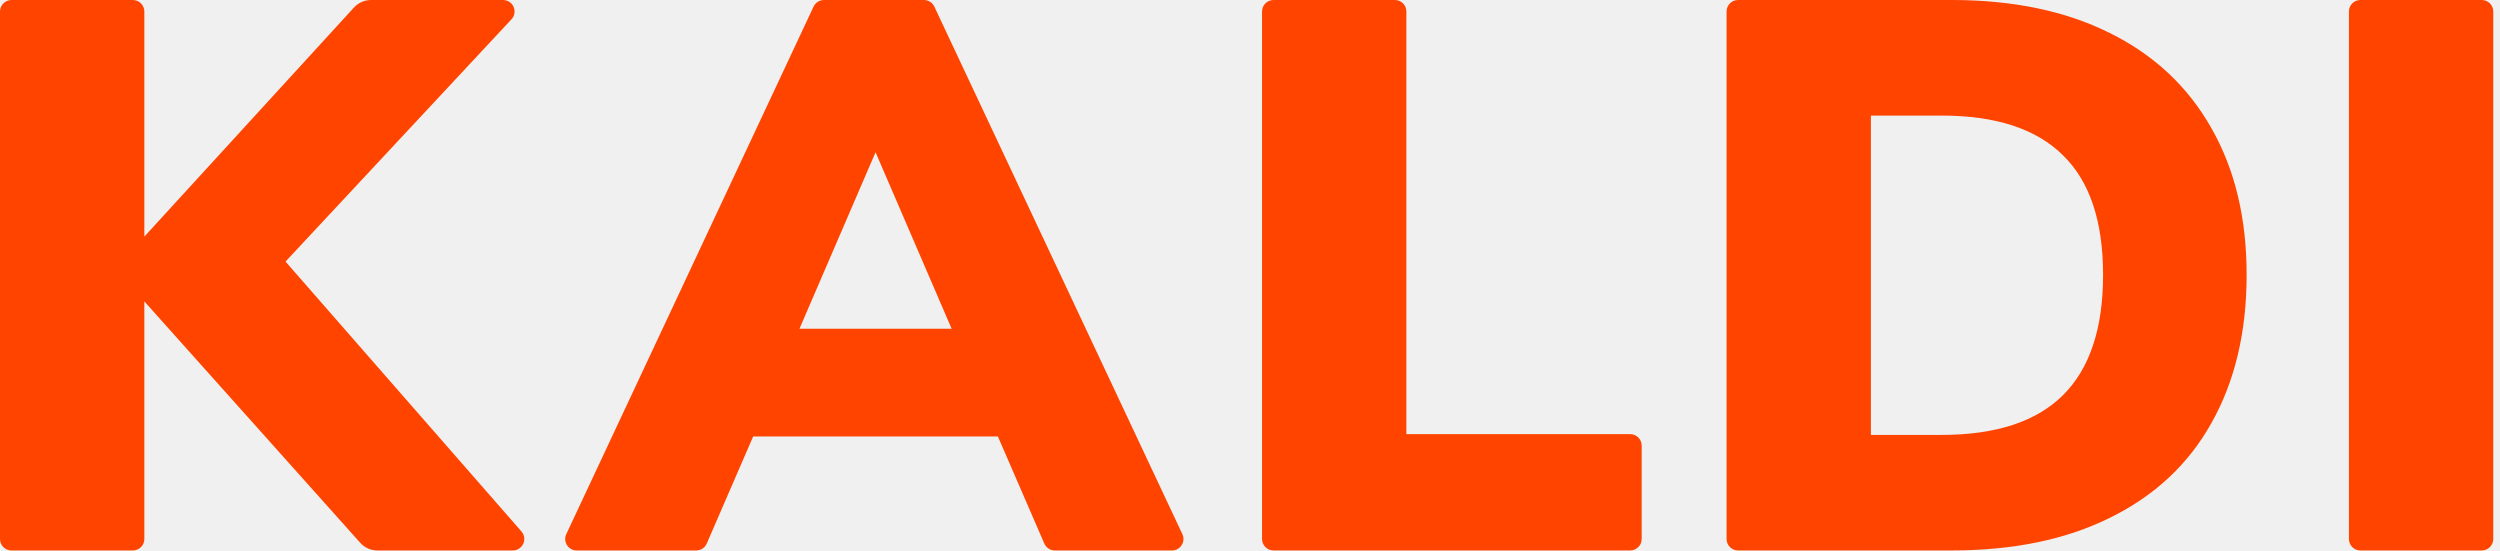
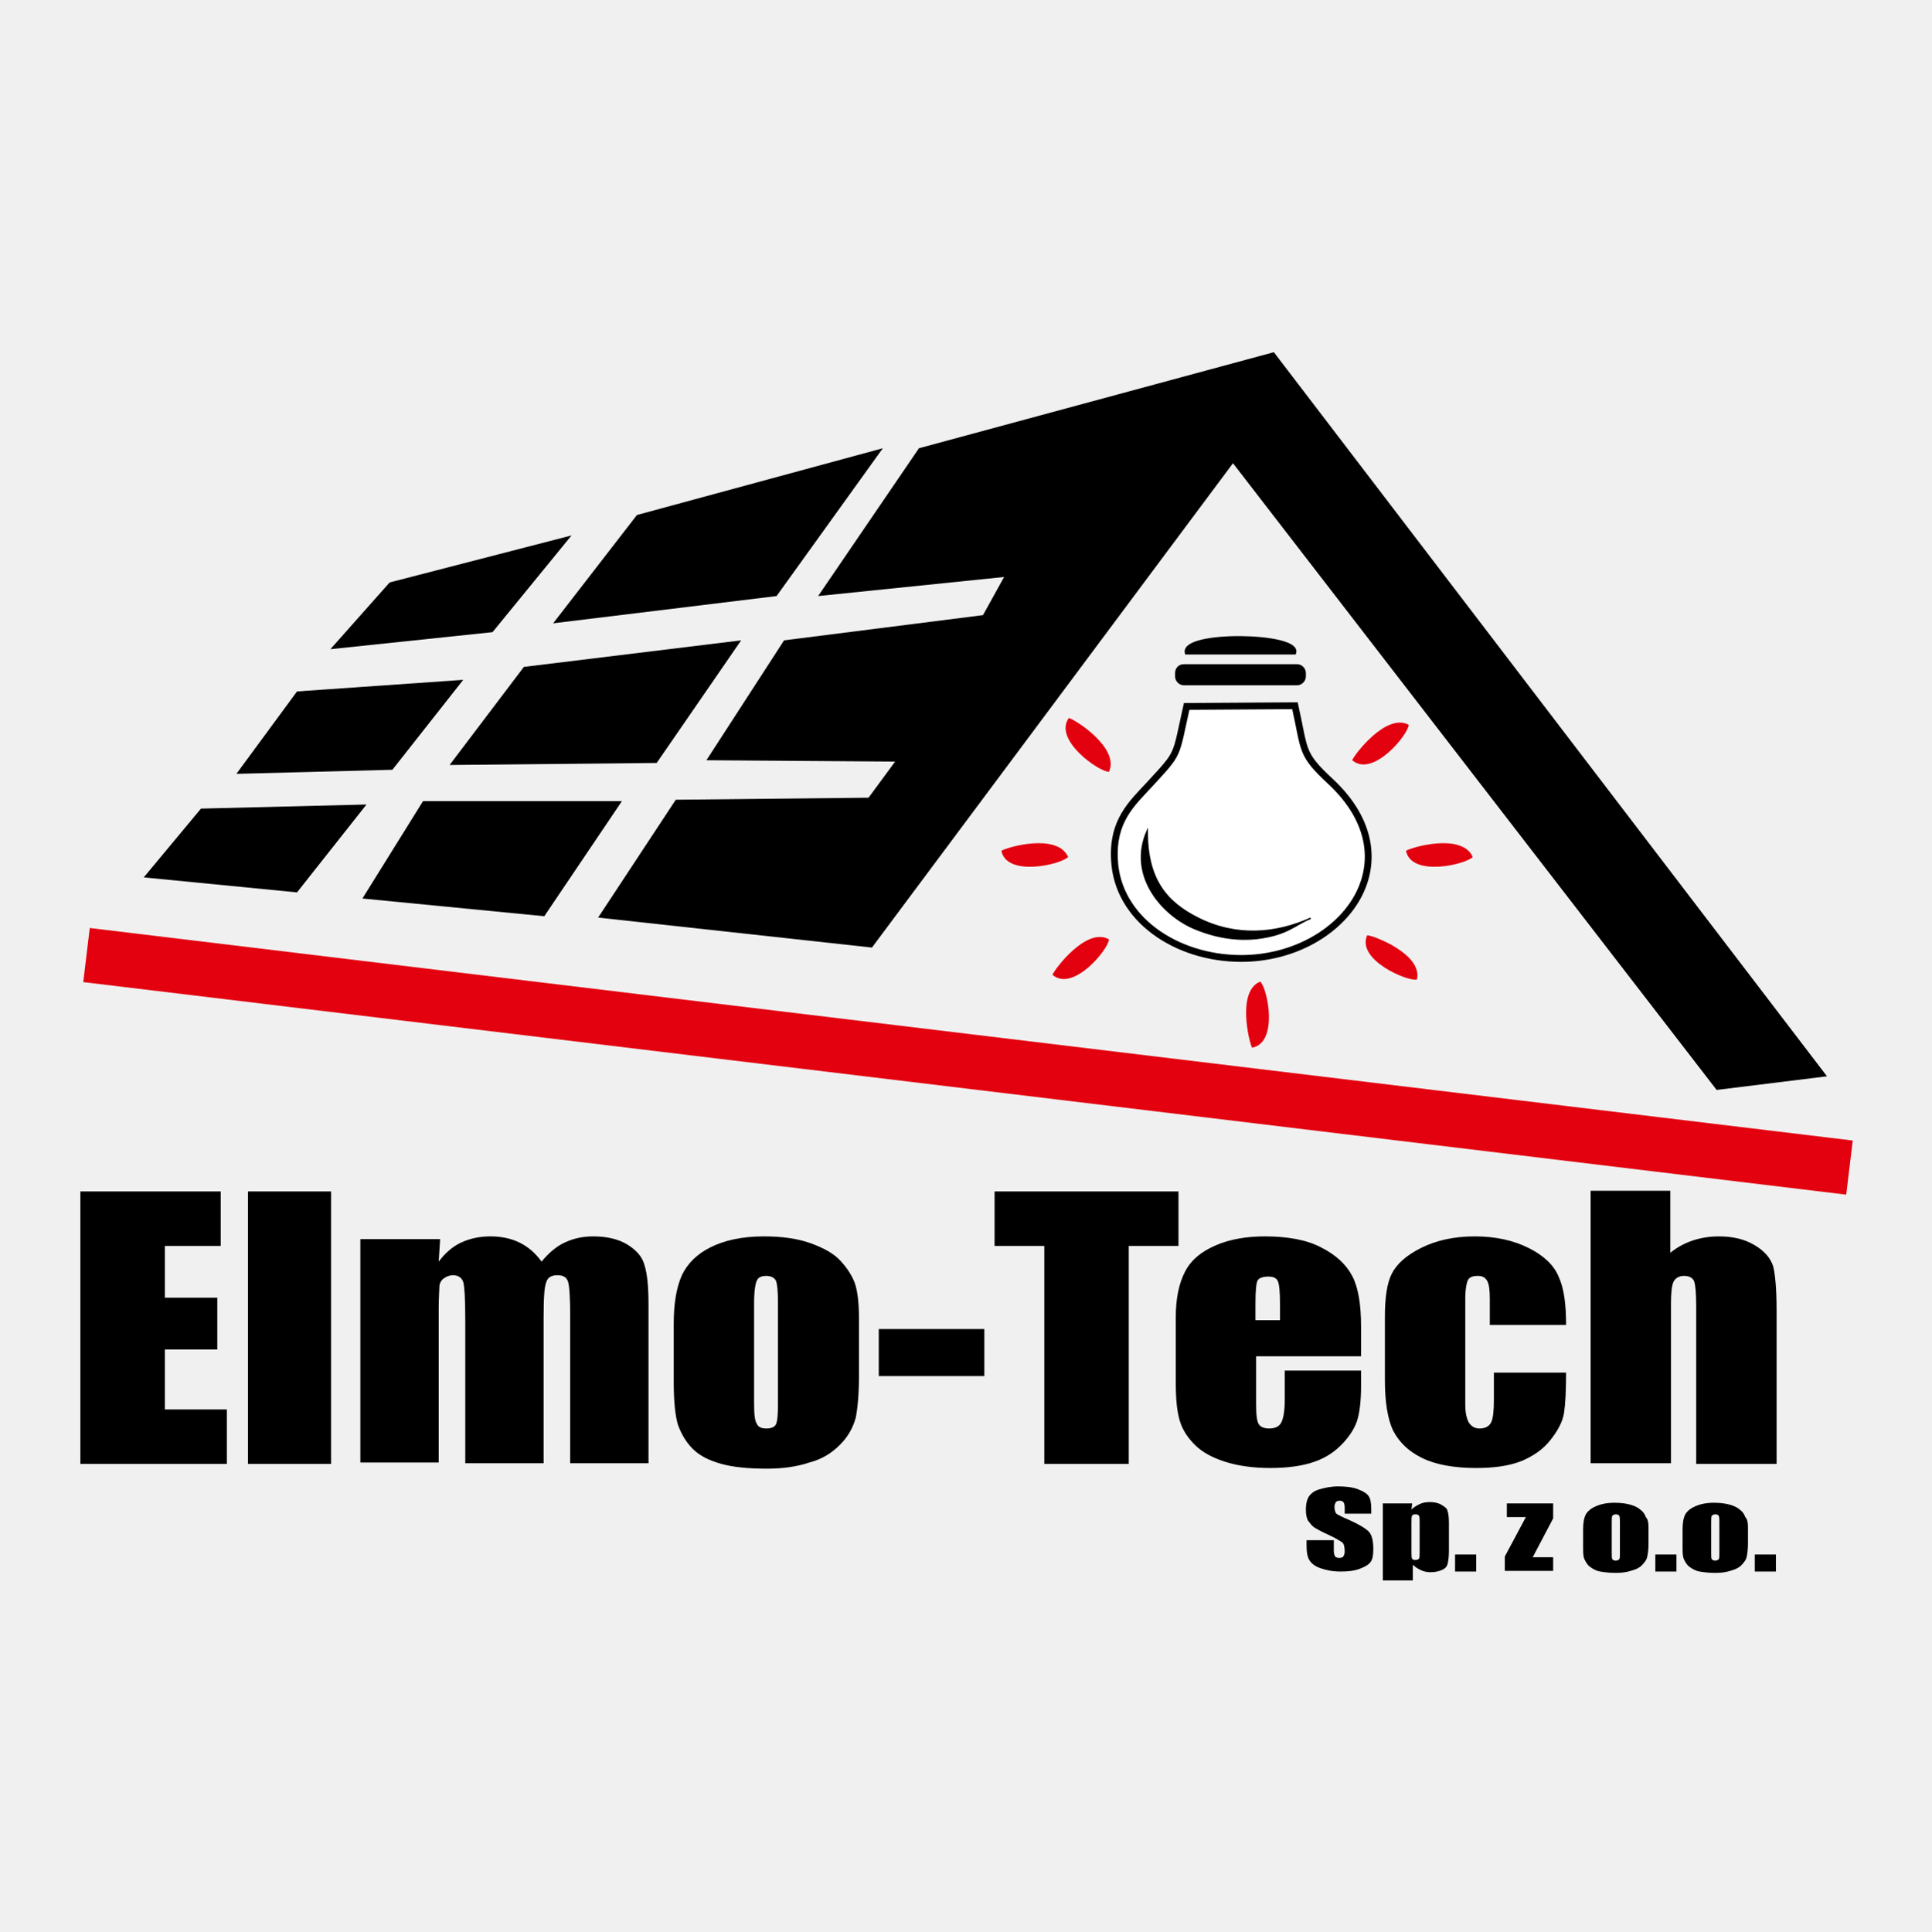
- <svg xmlns="http://www.w3.org/2000/svg" xmlns:xlink="http://www.w3.org/1999/xlink" viewBox="0 0 109 24">
-   <g transform="translate(-1470)">
-     <g style="mix-blend-mode:normal" transform="translate(1470)" fill="#f40">
-       <use xlink:href="#b" style="mix-blend-mode:normal" />
-       <use xlink:href="#c" style="mix-blend-mode:normal" />
-       <use xlink:href="#d" style="mix-blend-mode:normal" />
-       <use xlink:href="#e" style="mix-blend-mode:normal" />
-       <use xlink:href="#f" style="mix-blend-mode:normal" />
-     </g>
-   </g>
-   <defs>
-     <path id="b" d="M22.735 23.171c.283.323.053.829-.376.829h-5.907c-.285 0-.556-.121-.745-.333l-9.414-10.526v10.36c0 .276-.224.5-.5.5h-5.293c-.276 0-.5-.224-.5-.5v-23c0-.276.224-.5.5-.5h5.293c.276 0 .5.224.5.5v9.815l9.141-9.99c.19-.207.457-.325.738-.325h5.762c.437 0 .664.521.366.841l-9.851 10.563 10.287 11.767z" />
-     <path id="c" d="M45.991 24c-.199 0-.38-.118-.459-.301l-2.024-4.669h-10.67l-2.024 4.669c-.079.183-.259.301-.459.301h-5.212c-.366 0-.608-.381-.453-.712l10.782-23c.082-.176.259-.288.453-.288h4.358c.194 0 .37.112.453.287l10.815 23c.156.332-.086.713-.452.713h-5.108zm-11.135-9.668h6.635l-3.317-7.694-3.317 7.694z" />
-     <path id="d" d="M55.525 24c-.276 0-.5-.224-.5-.5v-23c0-.276.224-.5.5-.5h5.293c.276 0 .5.224.5.5v18.428h9.759c.276 0 .5.224.5.5v4.072c0 .276-.224.5-.5.5h-15.552z" />
-     <path id="e" d="M75.279.5c0-.276.224-.5.5-.5h9.315c2.667 0 4.959.477 6.874 1.43 1.938.953 3.42 2.338 4.446 4.153 1.026 1.793 1.539 3.926 1.539 6.4 0 2.496-.513 4.652-1.539 6.468-1.003 1.793-2.474 3.166-4.412 4.119-1.915.953-4.218 1.43-6.908 1.43h-9.315c-.276 0-.5-.224-.5-.5v-23zm9.37 18.462c2.371 0 4.138-.579 5.301-1.736 1.163-1.157 1.744-2.905 1.744-5.242 0-2.338-.581-4.074-1.744-5.209-1.163-1.157-2.93-1.736-5.301-1.736h-3.078v13.923h3.078z" />
-     <path id="f" d="M102.913 24c-.276 0-.5-.224-.5-.5v-23c0-.276.224-.5.5-.5h5.293c.276 0 .5.224.5.5v23c0 .276-.224.5-.5.5h-5.293z" />
-   </defs>
+ <svg xmlns="http://www.w3.org/2000/svg" version="1.0" id="Warstwa_1" x="0px" y="0px" viewBox="0 0 283.5 283.5" enable-background="new 0 0 283.5 283.5" xml:space="preserve">
+   <path fill-rule="evenodd" clip-rule="evenodd" fill="#FFFFFF" d="M174.2,103.7c-1.7,7.6-1,6.6-5.4,11.4c-2.7,2.9-5.5,5.4-5.2,11.1  c0.4,8.7,9.1,14.5,18.6,14.5c14.7,0,25.8-14.2,13.1-26c-4.4-4.1-3.7-4.4-5.2-11.1L174.2,103.7z" />
+   <path fill="none" stroke="#000000" stroke-width="1" stroke-miterlimit="22.926" d="M174.2,103.7c-1.7,7.6-1,6.6-5.4,11.4  c-2.7,2.9-5.5,5.4-5.2,11.1c0.4,8.7,9.1,14.5,18.6,14.5c14.7,0,25.8-14.2,13.1-26c-4.4-4.1-3.7-4.4-5.2-11.1L174.2,103.7z" />
+   <path fill-rule="evenodd" clip-rule="evenodd" d="M168.4,122c0,7,2.7,10.4,7.5,12.8c5.6,2.8,11.4,2.3,16.5,0c-2.4,1-3.3,2.3-7.4,2.9  c-3.5,0.5-6.9-0.2-9.9-1.5C170.4,134.1,165.6,128.4,168.4,122z" />
+   <path fill="none" stroke="#000000" stroke-width="0.216" stroke-miterlimit="22.926" d="M168.4,122c0,7,2.7,10.4,7.5,12.8  c5.6,2.8,11.4,2.3,16.5,0c-2.4,1-3.3,2.3-7.4,2.9c-3.5,0.5-6.9-0.2-9.9-1.5C170.4,134.1,165.6,128.4,168.4,122z" />
+   <path fill-rule="evenodd" clip-rule="evenodd" fill="#E3000F" d="M154.5,143.1c3,2.6,8.2-3.7,8.3-5.2  C159.5,136,154.8,142.3,154.5,143.1" />
+   <path fill-rule="evenodd" clip-rule="evenodd" d="M173.8,97.5h16.6c0.7,0,1.3,0.6,1.3,1.3v0.5c0,0.7-0.6,1.3-1.3,1.3h-16.6  c-0.7,0-1.3-0.6-1.3-1.3v-0.5C172.5,98.1,173,97.5,173.8,97.5" />
+   <path fill-rule="evenodd" clip-rule="evenodd" d="M190,95.8c0.8-2.7-16.4-3-15.8,0H190z" />
+   <path fill="none" stroke="#000000" stroke-width="0.567" stroke-miterlimit="22.926" d="M190,95.8c0.8-2.7-16.4-3-15.8,0H190z" />
+   <polygon fill-rule="evenodd" clip-rule="evenodd" points="93.5,75.6 129.6,65.8 114,87.5 81.2,91.5 " />
+   <polygon fill-rule="evenodd" clip-rule="evenodd" points="76.9,97.9 108.8,94 96.4,112 66,112.3 " />
+   <polygon fill-rule="evenodd" clip-rule="evenodd" points="62.1,117.6 91.3,117.6 79.9,134.5 53.2,131.9 " />
+   <polygon fill-rule="evenodd" clip-rule="evenodd" points="187,51.7 134.9,65.8 120.1,87.5 147.4,84.7 144.3,90.3 115.1,94   103.7,111.6 131.4,111.8 127.5,117.1 99.2,117.4 87.8,134.7 128,139.1 181,68 252,160 268.2,158 " />
+   <polygon fill-rule="evenodd" clip-rule="evenodd" points="57.2,85.5 83.9,78.6 72.3,92.8 48.5,95.3 " />
+   <polygon fill-rule="evenodd" clip-rule="evenodd" points="43.6,101.5 68,99.8 57.6,113 34.7,113.6 " />
+   <polygon fill-rule="evenodd" clip-rule="evenodd" points="29.5,118.7 53.8,118.1 43.6,131 21.1,128.8 " />
+   <line fill="none" stroke="#E3000F" stroke-width="8" stroke-miterlimit="22.926" x1="271.5" y1="171.4" x2="12.7" y2="140.2" />
+   <path d="M245.2,174.9v9c1-0.8,2.1-1.4,3.3-1.8c1.2-0.4,2.5-0.6,3.8-0.6c2.1,0,3.8,0.4,5.3,1.3c1.5,0.9,2.3,1.9,2.7,3.1  c0.3,1.2,0.5,3.3,0.5,6.4v22.6H249v-23.1c0-1.9-0.1-3.1-0.3-3.7c-0.2-0.5-0.7-0.8-1.5-0.8c-0.7,0-1.2,0.3-1.5,0.8  c-0.3,0.6-0.4,1.7-0.4,3.3v23.4h-11.8v-40H245.2z M229.9,194.5h-11.2v-3.8c0-1.3-0.1-2.2-0.4-2.7c-0.3-0.5-0.7-0.7-1.4-0.7  c-0.7,0-1.2,0.2-1.4,0.6c-0.2,0.4-0.4,1.3-0.4,2.8v15.5c0,1.2,0.2,2,0.5,2.6c0.4,0.6,0.9,0.9,1.6,0.9c0.8,0,1.4-0.3,1.7-0.9  c0.3-0.6,0.4-1.8,0.4-3.4v-3.9h10.6c0,2.6-0.1,4.6-0.3,5.9c-0.2,1.3-0.9,2.6-2,4c-1.1,1.4-2.6,2.4-4.3,3.1c-1.8,0.7-4,1-6.6,1  c-3.3,0-6-0.5-8-1.5c-2-1-3.3-2.3-4.2-4c-0.8-1.7-1.2-4.2-1.2-7.4v-9.3c0-2.8,0.3-4.9,1-6.3c0.7-1.4,2.1-2.7,4.3-3.8  c2.2-1.1,4.8-1.7,7.9-1.7c3.1,0,5.7,0.6,7.9,1.7c2.2,1.1,3.7,2.5,4.4,4.2C229.6,189.1,229.9,191.5,229.9,194.5z M187.9,193.8v-2.4  c0-1.7-0.1-2.8-0.3-3.3c-0.2-0.5-0.7-0.7-1.4-0.7c-0.8,0-1.4,0.2-1.6,0.6c-0.2,0.4-0.3,1.6-0.3,3.4v2.4H187.9z M199.8,199.1h-15.4  v7.1c0,1.5,0.1,2.4,0.4,2.9c0.3,0.4,0.8,0.6,1.5,0.6c0.9,0,1.5-0.3,1.8-0.9c0.3-0.6,0.5-1.7,0.5-3.3v-4.3h11.2v2.4  c0,2-0.2,3.6-0.5,4.7c-0.3,1.1-1,2.3-2.1,3.5c-1.1,1.2-2.5,2.2-4.3,2.8c-1.7,0.6-3.9,0.9-6.4,0.9c-2.5,0-4.7-0.3-6.6-0.9  c-1.9-0.6-3.4-1.4-4.5-2.5c-1.1-1.1-1.8-2.2-2.2-3.5c-0.4-1.3-0.6-3.1-0.6-5.6v-9.6c0-2.9,0.5-5.1,1.4-6.8c0.9-1.7,2.4-2.9,4.5-3.8  c2.1-0.9,4.5-1.3,7.2-1.3c3.3,0,6.1,0.5,8.2,1.6c2.2,1.1,3.7,2.5,4.6,4.2c0.9,1.7,1.3,4.2,1.3,7.4V199.1z M173,174.9v8h-7.3v32  h-12.4v-32h-7.3v-8H173z M144.5,195.1v6.9H129v-6.9H144.5z M114.2,191.2c0-1.7-0.1-2.7-0.3-3.2c-0.2-0.4-0.7-0.7-1.4-0.7  c-0.7,0-1.2,0.2-1.4,0.7c-0.2,0.4-0.4,1.5-0.4,3.2V206c0,1.6,0.1,2.6,0.4,3c0.2,0.5,0.7,0.7,1.4,0.7c0.7,0,1.2-0.2,1.4-0.6  c0.2-0.4,0.3-1.3,0.3-2.8V191.2z M126.1,193.7v8c0,3-0.2,5.1-0.5,6.5c-0.4,1.4-1.1,2.7-2.3,3.9c-1.2,1.2-2.6,2.1-4.5,2.6  c-1.8,0.6-3.9,0.9-6.2,0.9c-2.6,0-4.9-0.2-6.7-0.7c-1.8-0.5-3.2-1.2-4.2-2.2c-1-1-1.7-2.2-2.2-3.6c-0.4-1.4-0.6-3.5-0.6-6.3v-8.4  c0-3.1,0.4-5.4,1.2-7.2c0.8-1.7,2.2-3.1,4.2-4.1c2-1,4.6-1.6,7.8-1.6c2.7,0,4.9,0.3,6.9,1c1.9,0.7,3.4,1.5,4.4,2.6  c1,1.1,1.7,2.2,2.1,3.3C125.9,189.6,126.1,191.3,126.1,193.7z M64.6,182.1l-0.2,3.1c0.9-1.2,2-2.2,3.3-2.8c1.3-0.6,2.7-0.9,4.3-0.9  c3.2,0,5.7,1.2,7.5,3.7c1-1.2,2.1-2.2,3.4-2.8c1.3-0.6,2.6-0.9,4.2-0.9c2,0,3.7,0.4,5,1.2c1.3,0.8,2.2,1.8,2.5,3  c0.4,1.2,0.6,3.1,0.6,5.8v23.3H83.7v-21.4c0-2.8-0.1-4.5-0.3-5.2c-0.2-0.7-0.7-1-1.6-1c-0.8,0-1.4,0.3-1.6,1  c-0.3,0.7-0.4,2.4-0.4,5.2v21.4H68.3v-20.8c0-3.2-0.1-5.1-0.3-5.8c-0.2-0.6-0.7-1-1.5-1c-0.5,0-1,0.2-1.4,0.5  c-0.4,0.3-0.6,0.8-0.6,1.2c0,0.5-0.1,1.5-0.1,3.1v22.7H52.9v-32.8H64.6z M48.6,174.9v40H36.4v-40H48.6z M11.8,174.9h20.6v8h-8.2v7.6  h7.7v7.6h-7.7v8.8h9.1v8H11.8V174.9z" />
+   <path d="M260.7,228.2v2.5h-3.1v-2.5H260.7z M252.4,223.5c0-0.5,0-0.8-0.1-1c-0.1-0.1-0.2-0.2-0.5-0.2c-0.2,0-0.4,0.1-0.5,0.2  c-0.1,0.1-0.1,0.4-0.1,1v4.5c0,0.5,0,0.8,0.1,0.9c0.1,0.1,0.2,0.2,0.5,0.2c0.2,0,0.4-0.1,0.5-0.2c0.1-0.1,0.1-0.4,0.1-0.8V223.5z   M256.6,224.2v2.4c0,0.9-0.1,1.5-0.2,2c-0.1,0.4-0.4,0.8-0.8,1.2c-0.4,0.4-0.9,0.6-1.6,0.8c-0.6,0.2-1.4,0.3-2.2,0.3  c-0.9,0-1.7-0.1-2.3-0.2c-0.6-0.1-1.1-0.4-1.5-0.7c-0.4-0.3-0.6-0.7-0.8-1.1c-0.2-0.4-0.2-1-0.2-1.9v-2.5c0-0.9,0.1-1.6,0.4-2.2  c0.3-0.5,0.8-0.9,1.5-1.2c0.7-0.3,1.6-0.5,2.7-0.5c0.9,0,1.7,0.1,2.4,0.3c0.7,0.2,1.2,0.5,1.5,0.8c0.4,0.3,0.6,0.7,0.7,1  C256.5,223,256.6,223.5,256.6,224.2z M246.1,228.2v2.5H243v-2.5H246.1z M237.8,223.5c0-0.5,0-0.8-0.1-1c-0.1-0.1-0.2-0.2-0.5-0.2  c-0.2,0-0.4,0.1-0.5,0.2c-0.1,0.1-0.1,0.4-0.1,1v4.5c0,0.5,0,0.8,0.1,0.9c0.1,0.1,0.2,0.2,0.5,0.2c0.2,0,0.4-0.1,0.5-0.2  c0.1-0.1,0.1-0.4,0.1-0.8V223.5z M242,224.2v2.4c0,0.9-0.1,1.5-0.2,2c-0.1,0.4-0.4,0.8-0.8,1.2c-0.4,0.4-0.9,0.6-1.6,0.8  c-0.6,0.2-1.4,0.3-2.2,0.3c-0.9,0-1.7-0.1-2.3-0.2c-0.6-0.1-1.1-0.4-1.5-0.7c-0.4-0.3-0.6-0.7-0.8-1.1c-0.2-0.4-0.2-1-0.2-1.9v-2.5  c0-0.9,0.1-1.6,0.4-2.2c0.3-0.5,0.8-0.9,1.5-1.2c0.7-0.3,1.6-0.5,2.7-0.5c0.9,0,1.7,0.1,2.4,0.3c0.7,0.2,1.2,0.5,1.5,0.8  c0.4,0.3,0.6,0.7,0.7,1C241.9,223,242,223.5,242,224.2z M228,220.7v2.2l-3,5.7h3v2h-7.1v-2.1l3.1-5.8h-2.8v-2H228z M216.7,228.2v2.5  h-3.1v-2.5H216.7z M208.4,223.6c0-0.6,0-1-0.1-1.1c-0.1-0.1-0.2-0.2-0.5-0.2c-0.3,0-0.5,0.1-0.5,0.2c-0.1,0.1-0.1,0.5-0.1,1.1v4.1  c0,0.6,0,1,0.1,1.1c0.1,0.2,0.3,0.2,0.5,0.2c0.3,0,0.4-0.1,0.5-0.2c0.1-0.1,0.1-0.5,0.1-1V223.6z M207.3,220.7l-0.1,0.9  c0.4-0.4,0.8-0.6,1.2-0.8c0.4-0.2,0.9-0.3,1.5-0.3c0.6,0,1.2,0.1,1.7,0.4c0.5,0.3,0.8,0.5,0.9,0.9c0.1,0.3,0.2,0.9,0.2,1.7v4.2  c0,0.9-0.1,1.5-0.2,1.9c-0.1,0.4-0.4,0.7-0.9,0.9c-0.5,0.2-1,0.3-1.6,0.3c-0.5,0-1-0.1-1.4-0.3c-0.4-0.2-0.8-0.4-1.2-0.8v2.3H203  v-11.3H207.3z M201.4,222.2h-4v-0.9c0-0.4-0.1-0.7-0.2-0.8c-0.1-0.1-0.3-0.2-0.5-0.2c-0.3,0-0.5,0.1-0.6,0.2  c-0.1,0.2-0.2,0.4-0.2,0.7c0,0.4,0.1,0.7,0.2,0.9c0.1,0.2,0.6,0.4,1.2,0.7c1.9,0.8,3.1,1.5,3.6,2c0.5,0.5,0.7,1.4,0.7,2.6  c0,0.9-0.1,1.5-0.4,1.9c-0.3,0.4-0.8,0.7-1.6,1c-0.8,0.3-1.7,0.4-2.8,0.4c-1.2,0-2.1-0.2-3-0.5c-0.8-0.3-1.3-0.7-1.6-1.2  c-0.3-0.5-0.4-1.2-0.4-2.1v-0.8h4v1.5c0,0.5,0.1,0.7,0.2,0.9c0.1,0.1,0.3,0.2,0.6,0.2c0.3,0,0.5-0.1,0.6-0.2  c0.1-0.2,0.2-0.4,0.2-0.7c0-0.7-0.1-1.2-0.4-1.4c-0.3-0.2-0.9-0.6-2-1.1c-1.1-0.5-1.8-0.9-2.1-1.1c-0.3-0.2-0.6-0.6-0.9-1  c-0.2-0.4-0.3-0.9-0.3-1.6c0-0.9,0.2-1.6,0.5-2c0.3-0.4,0.8-0.8,1.6-1c0.7-0.2,1.6-0.4,2.6-0.4c1.1,0,2.1,0.1,2.9,0.4  c0.8,0.3,1.3,0.6,1.6,1c0.3,0.4,0.4,1.1,0.4,2V222.2z" />
+   <path fill-rule="evenodd" clip-rule="evenodd" fill="#E3000F" d="M147,124.9c0.8,3.9,8.8,2,9.8,0.9  C155.2,122.2,147.7,124.4,147,124.9" />
+   <path fill-rule="evenodd" clip-rule="evenodd" fill="#E3000F" d="M206.4,124.9c0.8,3.9,8.8,2,9.8,0.9  C214.6,122.2,207.1,124.4,206.4,124.9" />
+   <path fill-rule="evenodd" clip-rule="evenodd" fill="#E3000F" d="M183.8,153.8c3.9-0.7,2.3-8.7,1.2-9.7  C181.5,145.5,183.4,153.1,183.8,153.8" />
+   <path fill-rule="evenodd" clip-rule="evenodd" fill="#E3000F" d="M200.7,137.3c-1.6,3.6,5.9,6.8,7.3,6.5  C208.9,140.1,201.6,137.3,200.7,137.3" />
+   <path fill-rule="evenodd" clip-rule="evenodd" fill="#E3000F" d="M156.9,105.4c-2.3,3.2,4.4,7.9,5.9,7.9  C164.4,109.8,157.8,105.6,156.9,105.4" />
+   <path fill-rule="evenodd" clip-rule="evenodd" fill="#E3000F" d="M198.5,111.6c3,2.6,8.2-3.7,8.3-5.2  C203.5,104.6,198.8,110.8,198.5,111.6" />
</svg>
